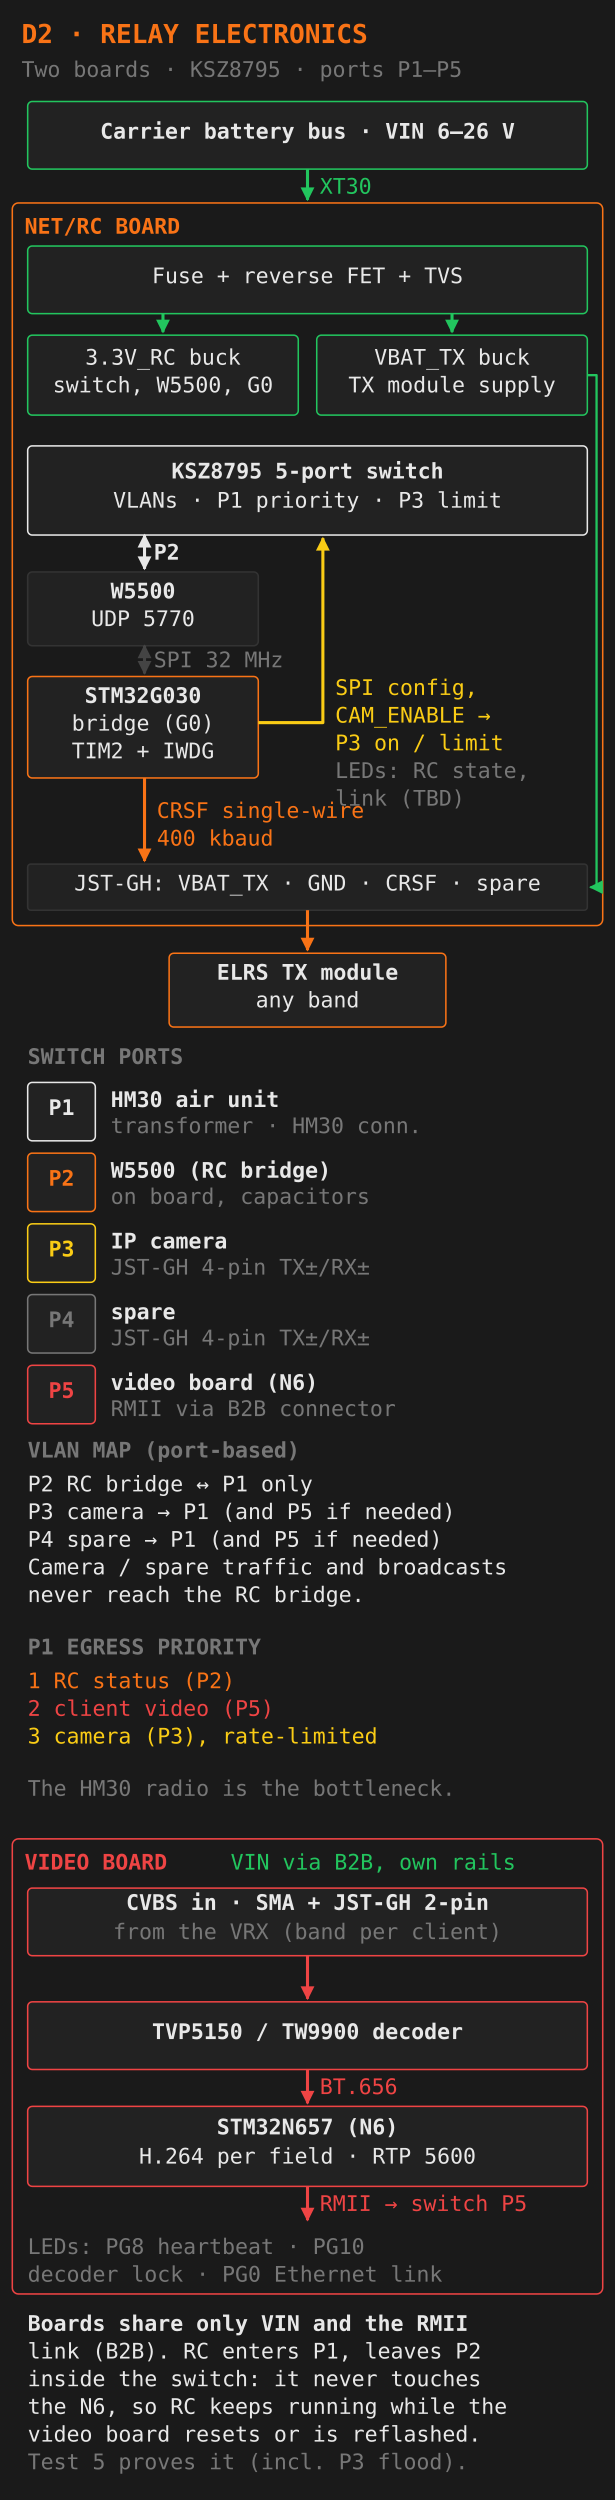
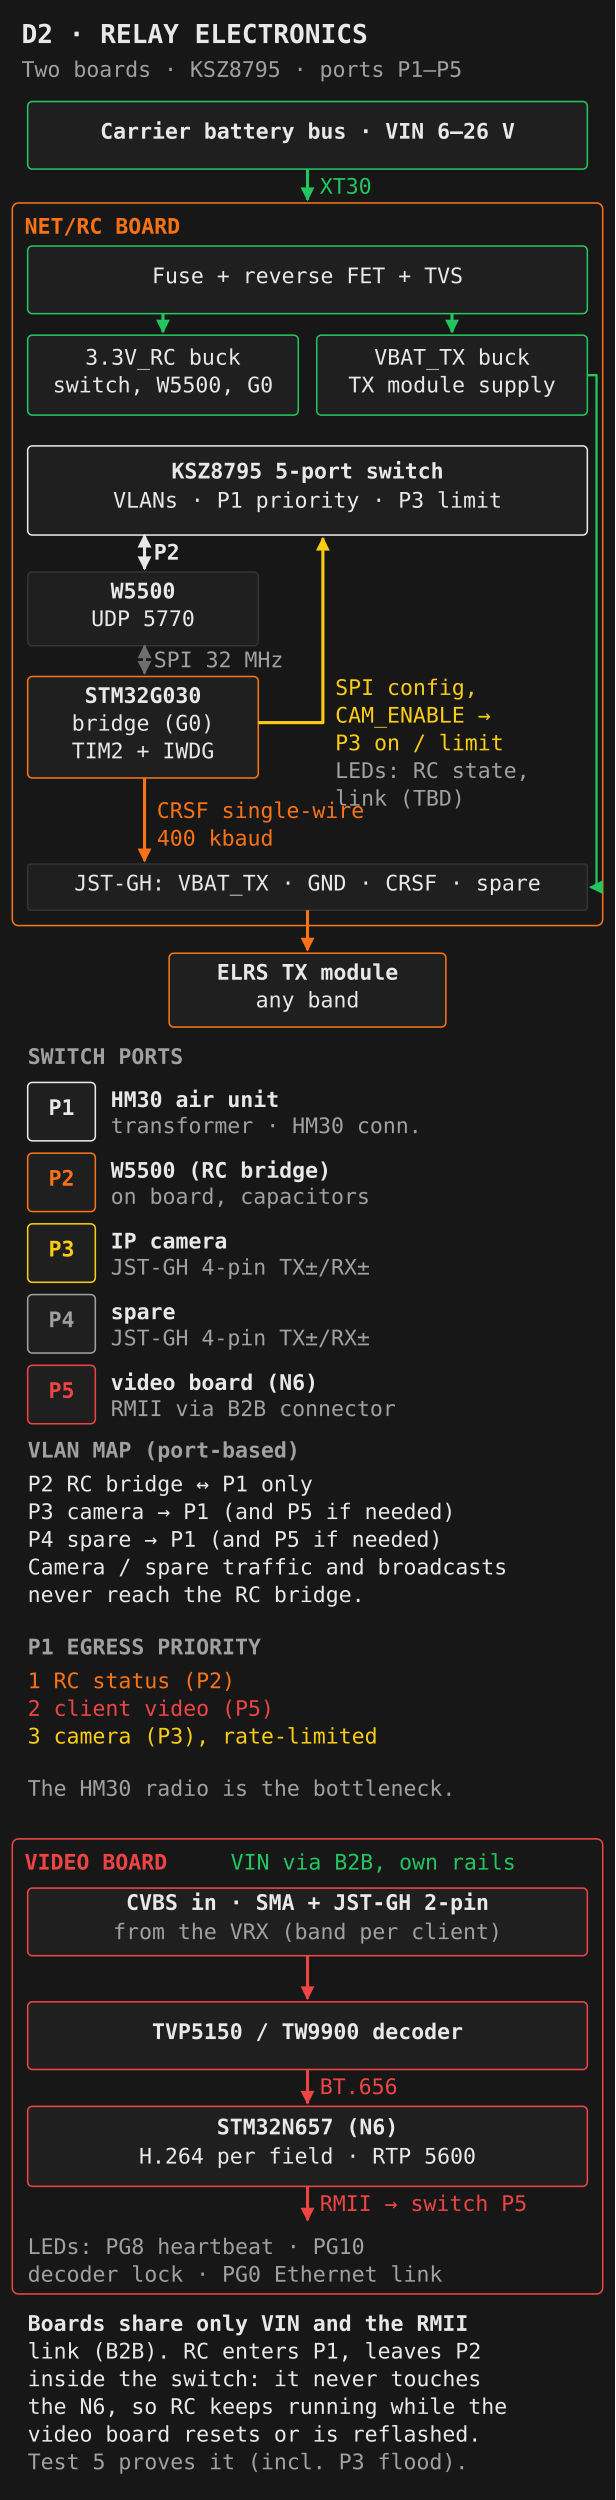
<svg xmlns="http://www.w3.org/2000/svg" viewBox="0 0 400 1626" width="400" height="1626" role="img" aria-labelledby="title desc" font-family="'Share Tech Mono', Consolas, 'DejaVu Sans Mono', Menlo, monospace" font-size="14" fill="#e8e8e8">
  <defs>
    <marker id="ah-bg" viewBox="0 0 10 10" refX="9" refY="5" markerWidth="9" markerHeight="9" markerUnits="userSpaceOnUse" orient="auto-start-reverse">
      <path d="M0,0 L10,5 L0,10 z" fill="#0f0f0f" />
    </marker>
    <marker id="ah-surf" viewBox="0 0 10 10" refX="9" refY="5" markerWidth="9" markerHeight="9" markerUnits="userSpaceOnUse" orient="auto-start-reverse">
-       <path d="M0,0 L10,5 L0,10 z" fill="#1a1a1a" />
+       <path d="M0,0 L10,5 L0,10 z" fill="#171717" />
    </marker>
    <marker id="ah-surf2" viewBox="0 0 10 10" refX="9" refY="5" markerWidth="9" markerHeight="9" markerUnits="userSpaceOnUse" orient="auto-start-reverse">
-       <path d="M0,0 L10,5 L0,10 z" fill="#222222" />
+       <path d="M0,0 L10,5 L0,10 z" fill="#1f1f1f" />
    </marker>
    <marker id="ah-border" viewBox="0 0 10 10" refX="9" refY="5" markerWidth="9" markerHeight="9" markerUnits="userSpaceOnUse" orient="auto-start-reverse">
-       <path d="M0,0 L10,5 L0,10 z" fill="#2a2a2a" />
+       <path d="M0,0 L10,5 L0,10 z" fill="#262626" />
    </marker>
    <marker id="ah-border2" viewBox="0 0 10 10" refX="9" refY="5" markerWidth="9" markerHeight="9" markerUnits="userSpaceOnUse" orient="auto-start-reverse">
      <path d="M0,0 L10,5 L0,10 z" fill="#333333" />
    </marker>
    <marker id="ah-text" viewBox="0 0 10 10" refX="9" refY="5" markerWidth="9" markerHeight="9" markerUnits="userSpaceOnUse" orient="auto-start-reverse">
      <path d="M0,0 L10,5 L0,10 z" fill="#e8e8e8" />
    </marker>
    <marker id="ah-muted" viewBox="0 0 10 10" refX="9" refY="5" markerWidth="9" markerHeight="9" markerUnits="userSpaceOnUse" orient="auto-start-reverse">
-       <path d="M0,0 L10,5 L0,10 z" fill="#777777" />
+       <path d="M0,0 L10,5 L0,10 z" fill="#a0a0a0" />
    </marker>
    <marker id="ah-accent" viewBox="0 0 10 10" refX="9" refY="5" markerWidth="9" markerHeight="9" markerUnits="userSpaceOnUse" orient="auto-start-reverse">
      <path d="M0,0 L10,5 L0,10 z" fill="#f97316" />
    </marker>
    <marker id="ah-amber" viewBox="0 0 10 10" refX="9" refY="5" markerWidth="9" markerHeight="9" markerUnits="userSpaceOnUse" orient="auto-start-reverse">
      <path d="M0,0 L10,5 L0,10 z" fill="#facc15" />
    </marker>
    <marker id="ah-red" viewBox="0 0 10 10" refX="9" refY="5" markerWidth="9" markerHeight="9" markerUnits="userSpaceOnUse" orient="auto-start-reverse">
      <path d="M0,0 L10,5 L0,10 z" fill="#ef4444" />
    </marker>
    <marker id="ah-green" viewBox="0 0 10 10" refX="9" refY="5" markerWidth="9" markerHeight="9" markerUnits="userSpaceOnUse" orient="auto-start-reverse">
      <path d="M0,0 L10,5 L0,10 z" fill="#22c55e" />
    </marker>
    <marker id="ah-dim" viewBox="0 0 10 10" refX="9" refY="5" markerWidth="9" markerHeight="9" markerUnits="userSpaceOnUse" orient="auto-start-reverse">
-       <path d="M0,0 L10,5 L0,10 z" fill="#444444" />
+       <path d="M0,0 L10,5 L0,10 z" fill="#6e6e6e" />
    </marker>
  </defs>
-   <rect width="400" height="1626" fill="#1a1a1a" />
-   <text x="14" y="28" font-size="17" fill="#f97316" font-weight="bold">D2 · RELAY ELECTRONICS</text>
-   <text x="14" y="50" fill="#777777">Two boards · KSZ8795 · ports P1–P5</text>
-   <rect x="18" y="66" width="364" height="44" rx="3" fill="#222222" stroke="#22c55e" />
+   <rect width="400" height="1626" fill="#171717" />
+   <text x="14" y="28" font-size="17" font-weight="bold">D2 · RELAY ELECTRONICS</text>
+   <text x="14" y="50" fill="#a0a0a0">Two boards · KSZ8795 · ports P1–P5</text>
+   <rect x="18" y="66" width="364" height="44" rx="3" fill="#1f1f1f" stroke="#22c55e" />
  <text x="200" y="90.2" text-anchor="middle" font-weight="bold">Carrier battery bus · VIN 6–26 V</text>
  <polyline points="200,110 200,130" fill="none" stroke="#22c55e" stroke-width="2" stroke-linejoin="round" marker-end="url(#ah-green)" />
  <text x="208" y="126" fill="#22c55e">XT30</text>
  <rect x="8" y="132" width="384" height="470" rx="4" fill="none" stroke="#f97316" />
  <text x="16" y="152" fill="#f97316" font-weight="bold">NET/RC BOARD</text>
-   <rect x="18" y="160" width="364" height="44" rx="3" fill="#222222" stroke="#22c55e" />
+   <rect x="18" y="160" width="364" height="44" rx="3" fill="#1f1f1f" stroke="#22c55e" />
  <text x="200" y="184.2" text-anchor="middle">Fuse + reverse FET + TVS</text>
-   <rect x="18" y="218" width="176" height="52" rx="3" fill="#222222" stroke="#22c55e" />
+   <rect x="18" y="218" width="176" height="52" rx="3" fill="#1f1f1f" stroke="#22c55e" />
  <text x="106" y="237.2" text-anchor="middle">3.3V_RC buck</text>
  <text x="106" y="255.2" text-anchor="middle">switch, W5500, G0</text>
-   <rect x="206" y="218" width="176" height="52" rx="3" fill="#222222" stroke="#22c55e" />
+   <rect x="206" y="218" width="176" height="52" rx="3" fill="#1f1f1f" stroke="#22c55e" />
  <text x="294" y="237.2" text-anchor="middle">VBAT_TX buck</text>
  <text x="294" y="255.2" text-anchor="middle">TX module supply</text>
  <polyline points="106,204 106,216" fill="none" stroke="#22c55e" stroke-width="2" stroke-linejoin="round" marker-end="url(#ah-green)" />
  <polyline points="294,204 294,216" fill="none" stroke="#22c55e" stroke-width="2" stroke-linejoin="round" marker-end="url(#ah-green)" />
-   <rect x="18" y="290" width="364" height="58" rx="3" fill="#222222" stroke="#e8e8e8" />
+   <rect x="18" y="290" width="364" height="58" rx="3" fill="#1f1f1f" stroke="#e8e8e8" />
  <text x="200" y="311.2" text-anchor="middle" font-weight="bold">KSZ8795 5-port switch</text>
  <text x="200" y="330.2" text-anchor="middle">VLANs · P1 priority · P3 limit</text>
-   <rect x="18" y="372" width="150" height="48" rx="3" fill="#222222" stroke="#333333" />
+   <rect x="18" y="372" width="150" height="48" rx="3" fill="#1f1f1f" stroke="#333333" />
  <text x="93" y="389.2" text-anchor="middle" font-weight="bold">W5500</text>
  <text x="93" y="407.2" text-anchor="middle">UDP 5770</text>
  <polyline points="94,348 94,370" fill="none" stroke="#e8e8e8" stroke-width="2" stroke-linejoin="round" marker-end="url(#ah-text)" marker-start="url(#ah-text)" />
  <text x="100" y="364" font-weight="bold">P2</text>
-   <rect x="18" y="440" width="150" height="66" rx="3" fill="#222222" stroke="#f97316" />
+   <rect x="18" y="440" width="150" height="66" rx="3" fill="#1f1f1f" stroke="#f97316" />
  <text x="93" y="457.2" text-anchor="middle" font-weight="bold">STM32G030</text>
  <text x="93" y="475.2" text-anchor="middle">bridge (G0)</text>
  <text x="93" y="493.2" text-anchor="middle">TIM2 + IWDG</text>
-   <polyline points="94,420 94,438" fill="none" stroke="#444444" stroke-width="2" stroke-linejoin="round" marker-end="url(#ah-dim)" marker-start="url(#ah-dim)" />
-   <text x="100" y="434" fill="#777777">SPI 32 MHz</text>
+   <polyline points="94,420 94,438" fill="none" stroke="#6e6e6e" stroke-width="2" stroke-linejoin="round" marker-end="url(#ah-dim)" marker-start="url(#ah-dim)" />
+   <text x="100" y="434" fill="#a0a0a0">SPI 32 MHz</text>
  <polyline points="168,470 210,470 210,350" fill="none" stroke="#facc15" stroke-width="2" stroke-linejoin="round" marker-end="url(#ah-amber)" />
  <text x="218" y="452" fill="#facc15">SPI config,</text>
  <text x="218" y="470" fill="#facc15">CAM_ENABLE →</text>
  <text x="218" y="488" fill="#facc15">P3 on / limit</text>
-   <text x="218" y="506" fill="#777777">LEDs: RC state,</text>
-   <text x="218" y="524" fill="#777777">link (TBD)</text>
+   <text x="218" y="506" fill="#a0a0a0">LEDs: RC state,</text>
+   <text x="218" y="524" fill="#a0a0a0">link (TBD)</text>
  <polyline points="94,506 94,560" fill="none" stroke="#f97316" stroke-width="2" stroke-linejoin="round" marker-end="url(#ah-accent)" />
  <text x="102" y="532" fill="#f97316">CRSF single-wire</text>
  <text x="102" y="550" fill="#f97316">400 kbaud</text>
-   <rect x="18" y="562" width="364" height="30" rx="2" fill="#222222" stroke="#333333" />
+   <rect x="18" y="562" width="364" height="30" rx="2" fill="#1f1f1f" stroke="#333333" />
  <text x="200" y="579.2" text-anchor="middle">JST-GH: VBAT_TX · GND · CRSF · spare</text>
  <polyline points="382,244 388,244 388,577 384,577" fill="none" stroke="#22c55e" stroke-width="1.5" stroke-linejoin="round" marker-end="url(#ah-green)" />
  <polyline points="200,592 200,618" fill="none" stroke="#f97316" stroke-width="2" stroke-linejoin="round" marker-end="url(#ah-accent)" />
-   <rect x="110" y="620" width="180" height="48" rx="3" fill="#222222" stroke="#f97316" />
+   <rect x="110" y="620" width="180" height="48" rx="3" fill="#1f1f1f" stroke="#f97316" />
  <text x="200" y="637.2" text-anchor="middle" font-weight="bold">ELRS TX module</text>
  <text x="200" y="655.2" text-anchor="middle">any band</text>
-   <text x="18" y="692" fill="#777777" font-weight="bold">SWITCH PORTS</text>
-   <rect x="18" y="704" width="44" height="38" rx="3" fill="#222222" stroke="#e8e8e8" />
+   <text x="18" y="692" fill="#a0a0a0" font-weight="bold">SWITCH PORTS</text>
+   <rect x="18" y="704" width="44" height="38" rx="3" fill="#1f1f1f" stroke="#e8e8e8" />
  <text x="40" y="725.2" text-anchor="middle" font-weight="bold">P1</text>
  <text x="72" y="720" font-weight="bold">HM30 air unit</text>
-   <text x="72" y="737" fill="#777777">transformer · HM30 conn.</text>
-   <rect x="18" y="750" width="44" height="38" rx="3" fill="#222222" stroke="#f97316" />
+   <text x="72" y="737" fill="#a0a0a0">transformer · HM30 conn.</text>
+   <rect x="18" y="750" width="44" height="38" rx="3" fill="#1f1f1f" stroke="#f97316" />
  <text x="40" y="771.2" fill="#f97316" text-anchor="middle" font-weight="bold">P2</text>
  <text x="72" y="766" font-weight="bold">W5500 (RC bridge)</text>
-   <text x="72" y="783" fill="#777777">on board, capacitors</text>
-   <rect x="18" y="796" width="44" height="38" rx="3" fill="#222222" stroke="#facc15" />
+   <text x="72" y="783" fill="#a0a0a0">on board, capacitors</text>
+   <rect x="18" y="796" width="44" height="38" rx="3" fill="#1f1f1f" stroke="#facc15" />
  <text x="40" y="817.2" fill="#facc15" text-anchor="middle" font-weight="bold">P3</text>
  <text x="72" y="812" font-weight="bold">IP camera</text>
-   <text x="72" y="829" fill="#777777">JST-GH 4-pin TX±/RX±</text>
-   <rect x="18" y="842" width="44" height="38" rx="3" fill="#222222" stroke="#777777" />
-   <text x="40" y="863.2" fill="#777777" text-anchor="middle" font-weight="bold">P4</text>
+   <text x="72" y="829" fill="#a0a0a0">JST-GH 4-pin TX±/RX±</text>
+   <rect x="18" y="842" width="44" height="38" rx="3" fill="#1f1f1f" stroke="#a0a0a0" />
+   <text x="40" y="863.2" fill="#a0a0a0" text-anchor="middle" font-weight="bold">P4</text>
  <text x="72" y="858" font-weight="bold">spare</text>
-   <text x="72" y="875" fill="#777777">JST-GH 4-pin TX±/RX±</text>
-   <rect x="18" y="888" width="44" height="38" rx="3" fill="#222222" stroke="#ef4444" />
+   <text x="72" y="875" fill="#a0a0a0">JST-GH 4-pin TX±/RX±</text>
+   <rect x="18" y="888" width="44" height="38" rx="3" fill="#1f1f1f" stroke="#ef4444" />
  <text x="40" y="909.2" fill="#ef4444" text-anchor="middle" font-weight="bold">P5</text>
  <text x="72" y="904" font-weight="bold">video board (N6)</text>
-   <text x="72" y="921" fill="#777777">RMII via B2B connector</text>
-   <text x="18" y="948" fill="#777777" font-weight="bold">VLAN MAP (port-based)</text>
+   <text x="72" y="921" fill="#a0a0a0">RMII via B2B connector</text>
+   <text x="18" y="948" fill="#a0a0a0" font-weight="bold">VLAN MAP (port-based)</text>
  <text x="18" y="970">P2 RC bridge ↔ P1 only</text>
  <text x="18" y="988">P3 camera → P1 (and P5 if needed)</text>
  <text x="18" y="1006">P4 spare → P1 (and P5 if needed)</text>
  <text x="18" y="1024">Camera / spare traffic and broadcasts</text>
  <text x="18" y="1042">never reach the RC bridge.</text>
-   <text x="18" y="1076" fill="#777777" font-weight="bold">P1 EGRESS PRIORITY</text>
+   <text x="18" y="1076" fill="#a0a0a0" font-weight="bold">P1 EGRESS PRIORITY</text>
  <text x="18" y="1098" fill="#f97316">1  RC status (P2)</text>
  <text x="18" y="1116" fill="#ef4444">2  client video (P5)</text>
  <text x="18" y="1134" fill="#facc15">3  camera (P3), rate-limited</text>
-   <text x="18" y="1168" fill="#777777">The HM30 radio is the bottleneck.</text>
+   <text x="18" y="1168" fill="#a0a0a0">The HM30 radio is the bottleneck.</text>
  <rect x="8" y="1196" width="384" height="296" rx="4" fill="none" stroke="#ef4444" />
  <text x="16" y="1216" fill="#ef4444" font-weight="bold">VIDEO BOARD</text>
  <text x="150" y="1216" fill="#22c55e">VIN via B2B, own rails</text>
-   <rect x="18" y="1228" width="364" height="44" rx="3" fill="#222222" stroke="#ef4444" />
+   <rect x="18" y="1228" width="364" height="44" rx="3" fill="#1f1f1f" stroke="#ef4444" />
  <text x="200" y="1242.2" text-anchor="middle" font-weight="bold">CVBS in · SMA + JST-GH 2-pin</text>
-   <text x="200" y="1261.2" fill="#777777" text-anchor="middle">from the VRX (band per client)</text>
+   <text x="200" y="1261.2" fill="#a0a0a0" text-anchor="middle">from the VRX (band per client)</text>
  <polyline points="200,1272 200,1300" fill="none" stroke="#ef4444" stroke-width="2" stroke-linejoin="round" marker-end="url(#ah-red)" />
-   <rect x="18" y="1302" width="364" height="44" rx="3" fill="#222222" stroke="#ef4444" />
+   <rect x="18" y="1302" width="364" height="44" rx="3" fill="#1f1f1f" stroke="#ef4444" />
  <text x="200" y="1326.2" text-anchor="middle" font-weight="bold">TVP5150 / TW9900 decoder</text>
  <polyline points="200,1346 200,1368" fill="none" stroke="#ef4444" stroke-width="2" stroke-linejoin="round" marker-end="url(#ah-red)" />
  <text x="208" y="1362" fill="#ef4444">BT.656</text>
-   <rect x="18" y="1370" width="364" height="52" rx="3" fill="#222222" stroke="#ef4444" />
+   <rect x="18" y="1370" width="364" height="52" rx="3" fill="#1f1f1f" stroke="#ef4444" />
  <text x="200" y="1388.2" text-anchor="middle" font-weight="bold">STM32N657 (N6)</text>
  <text x="200" y="1407.2" text-anchor="middle">H.264 per field · RTP 5600</text>
  <polyline points="200,1422 200,1444" fill="none" stroke="#ef4444" stroke-width="2" stroke-linejoin="round" marker-end="url(#ah-red)" />
  <text x="208" y="1438" fill="#ef4444">RMII → switch P5</text>
-   <text x="18" y="1466" fill="#777777">LEDs: PG8 heartbeat · PG10</text>
-   <text x="18" y="1484" fill="#777777">decoder lock · PG0 Ethernet link</text>
+   <text x="18" y="1466" fill="#a0a0a0">LEDs: PG8 heartbeat · PG10</text>
+   <text x="18" y="1484" fill="#a0a0a0">decoder lock · PG0 Ethernet link</text>
  <text x="18" y="1516" font-weight="bold">Boards share only VIN and the RMII</text>
  <text x="18" y="1534">link (B2B). RC enters P1, leaves P2</text>
  <text x="18" y="1552">inside the switch: it never touches</text>
  <text x="18" y="1570">the N6, so RC keeps running while the</text>
  <text x="18" y="1588">video board resets or is reflashed.</text>
-   <text x="18" y="1606" fill="#777777">Test 5 proves it (incl. P3 flood).</text>
+   <text x="18" y="1606" fill="#a0a0a0">Test 5 proves it (incl. P3 flood).</text>
</svg>
